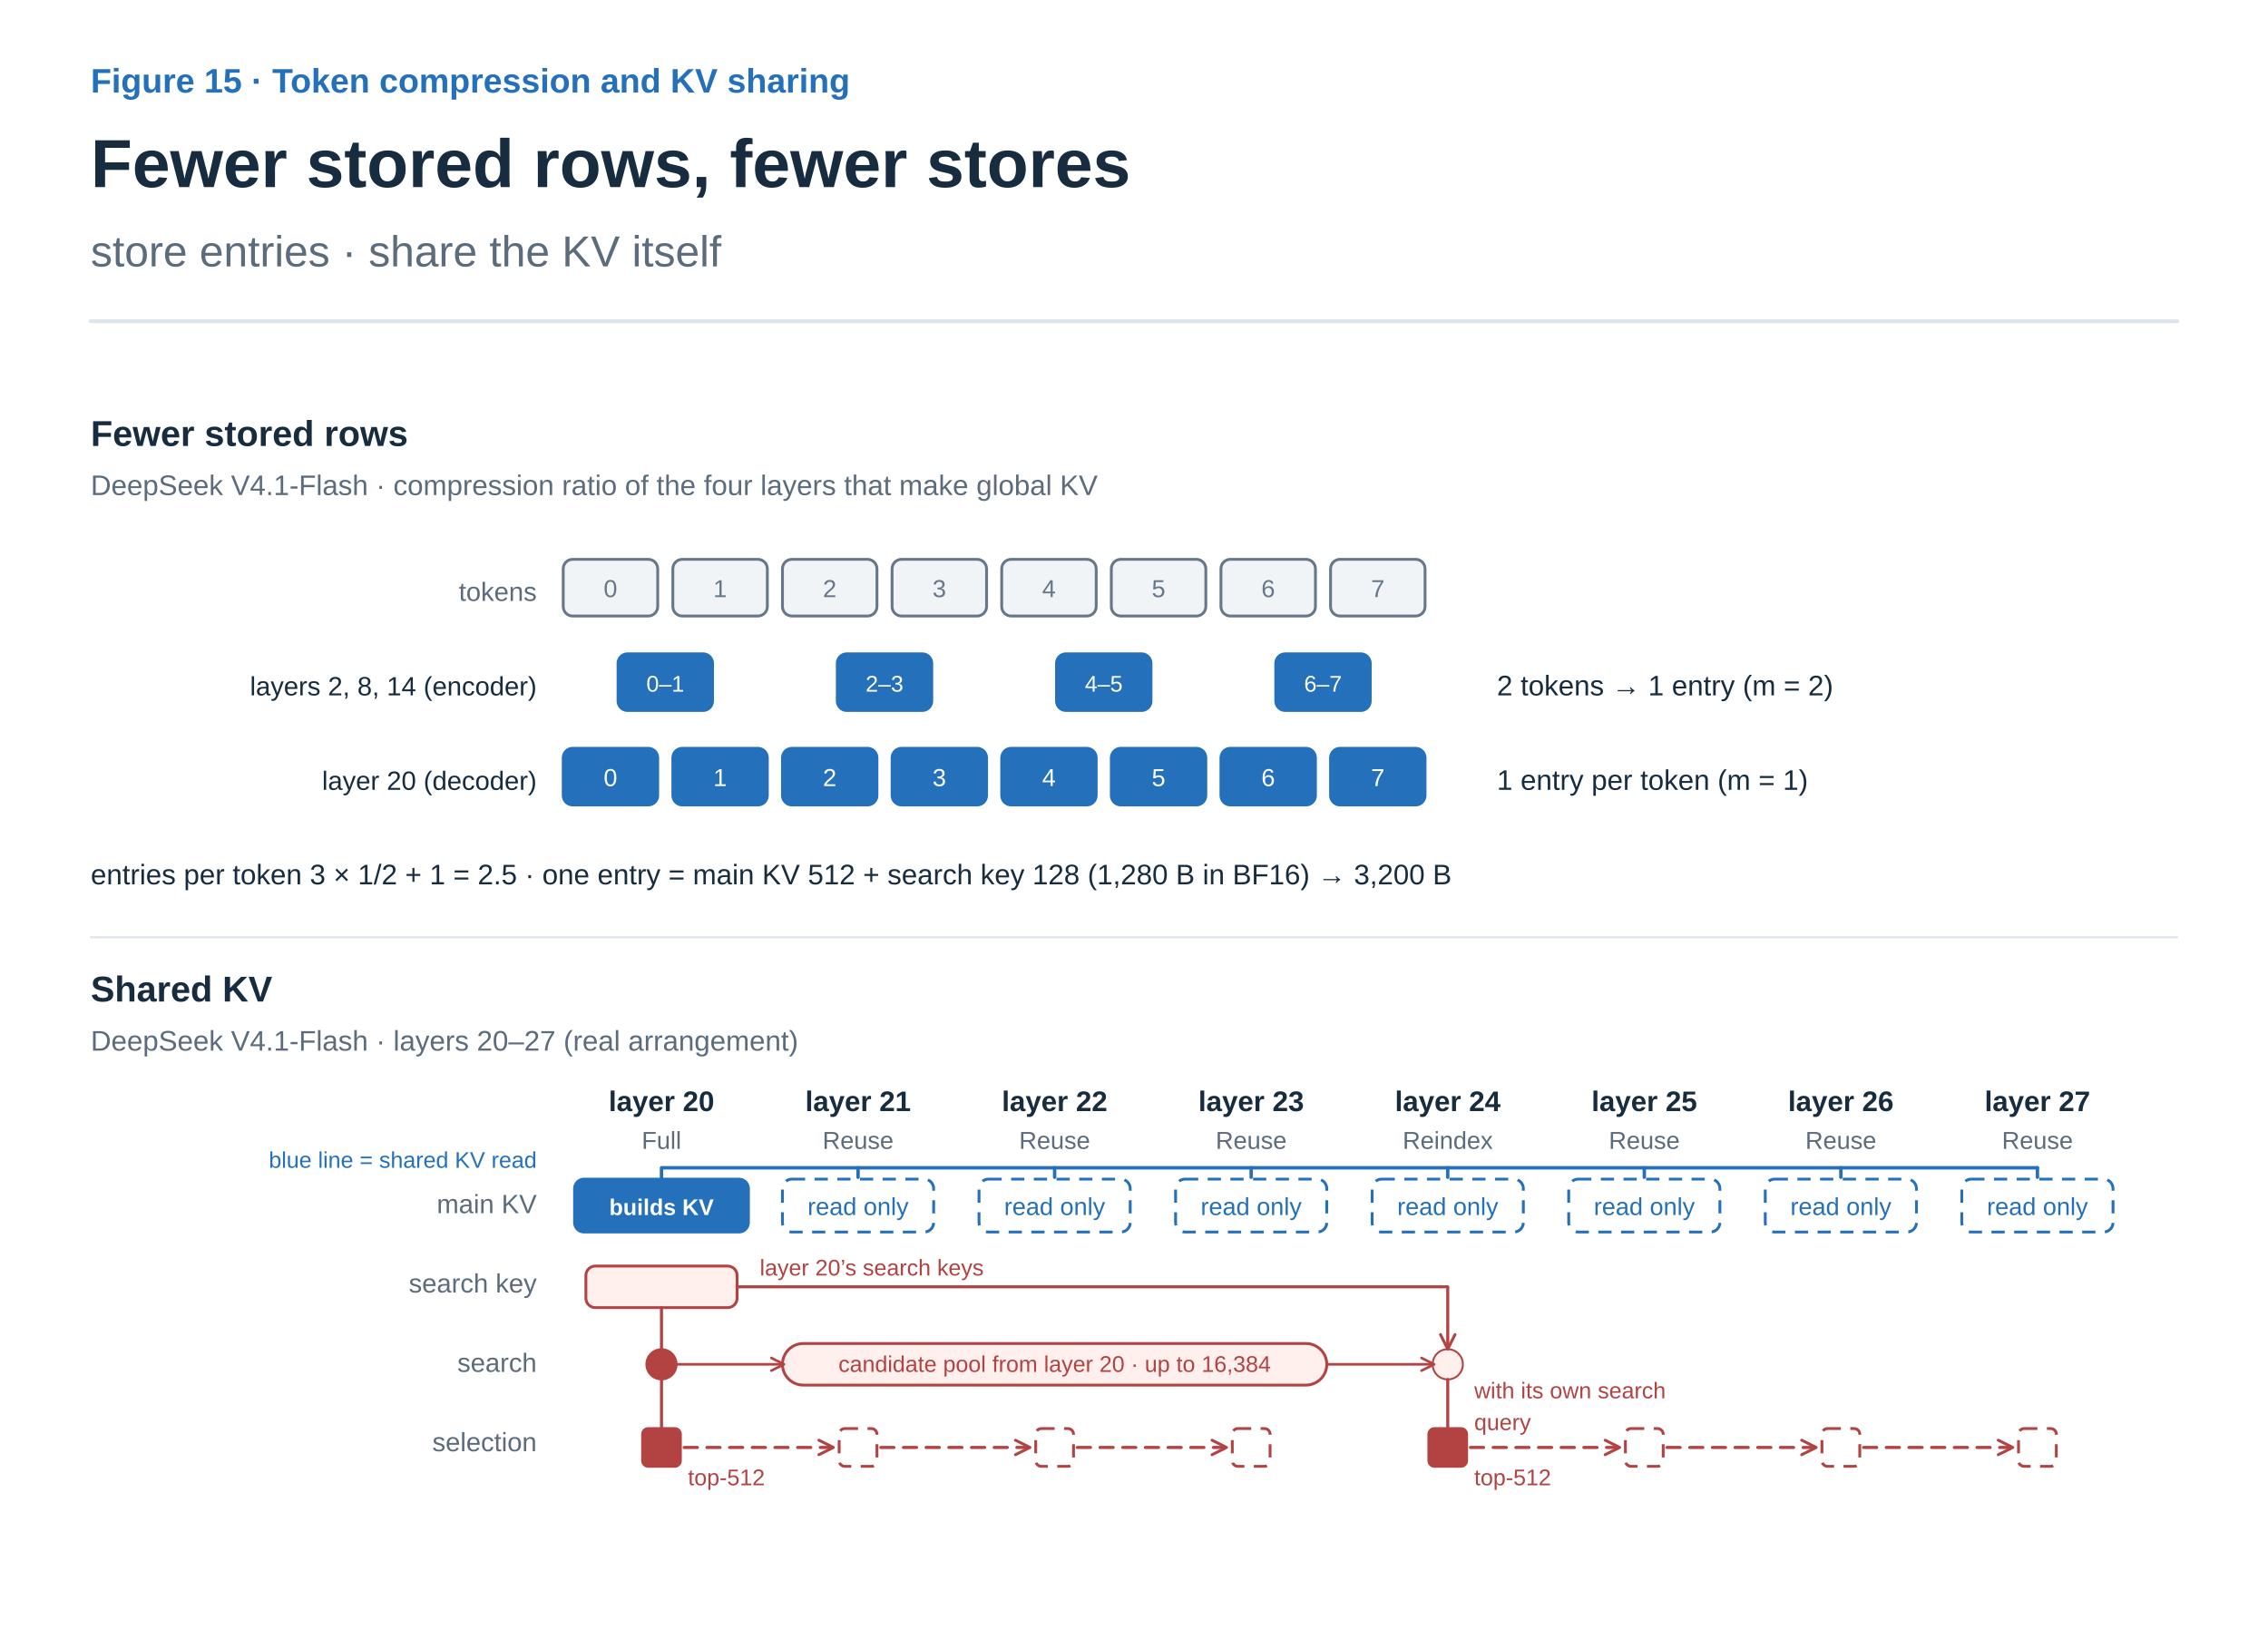
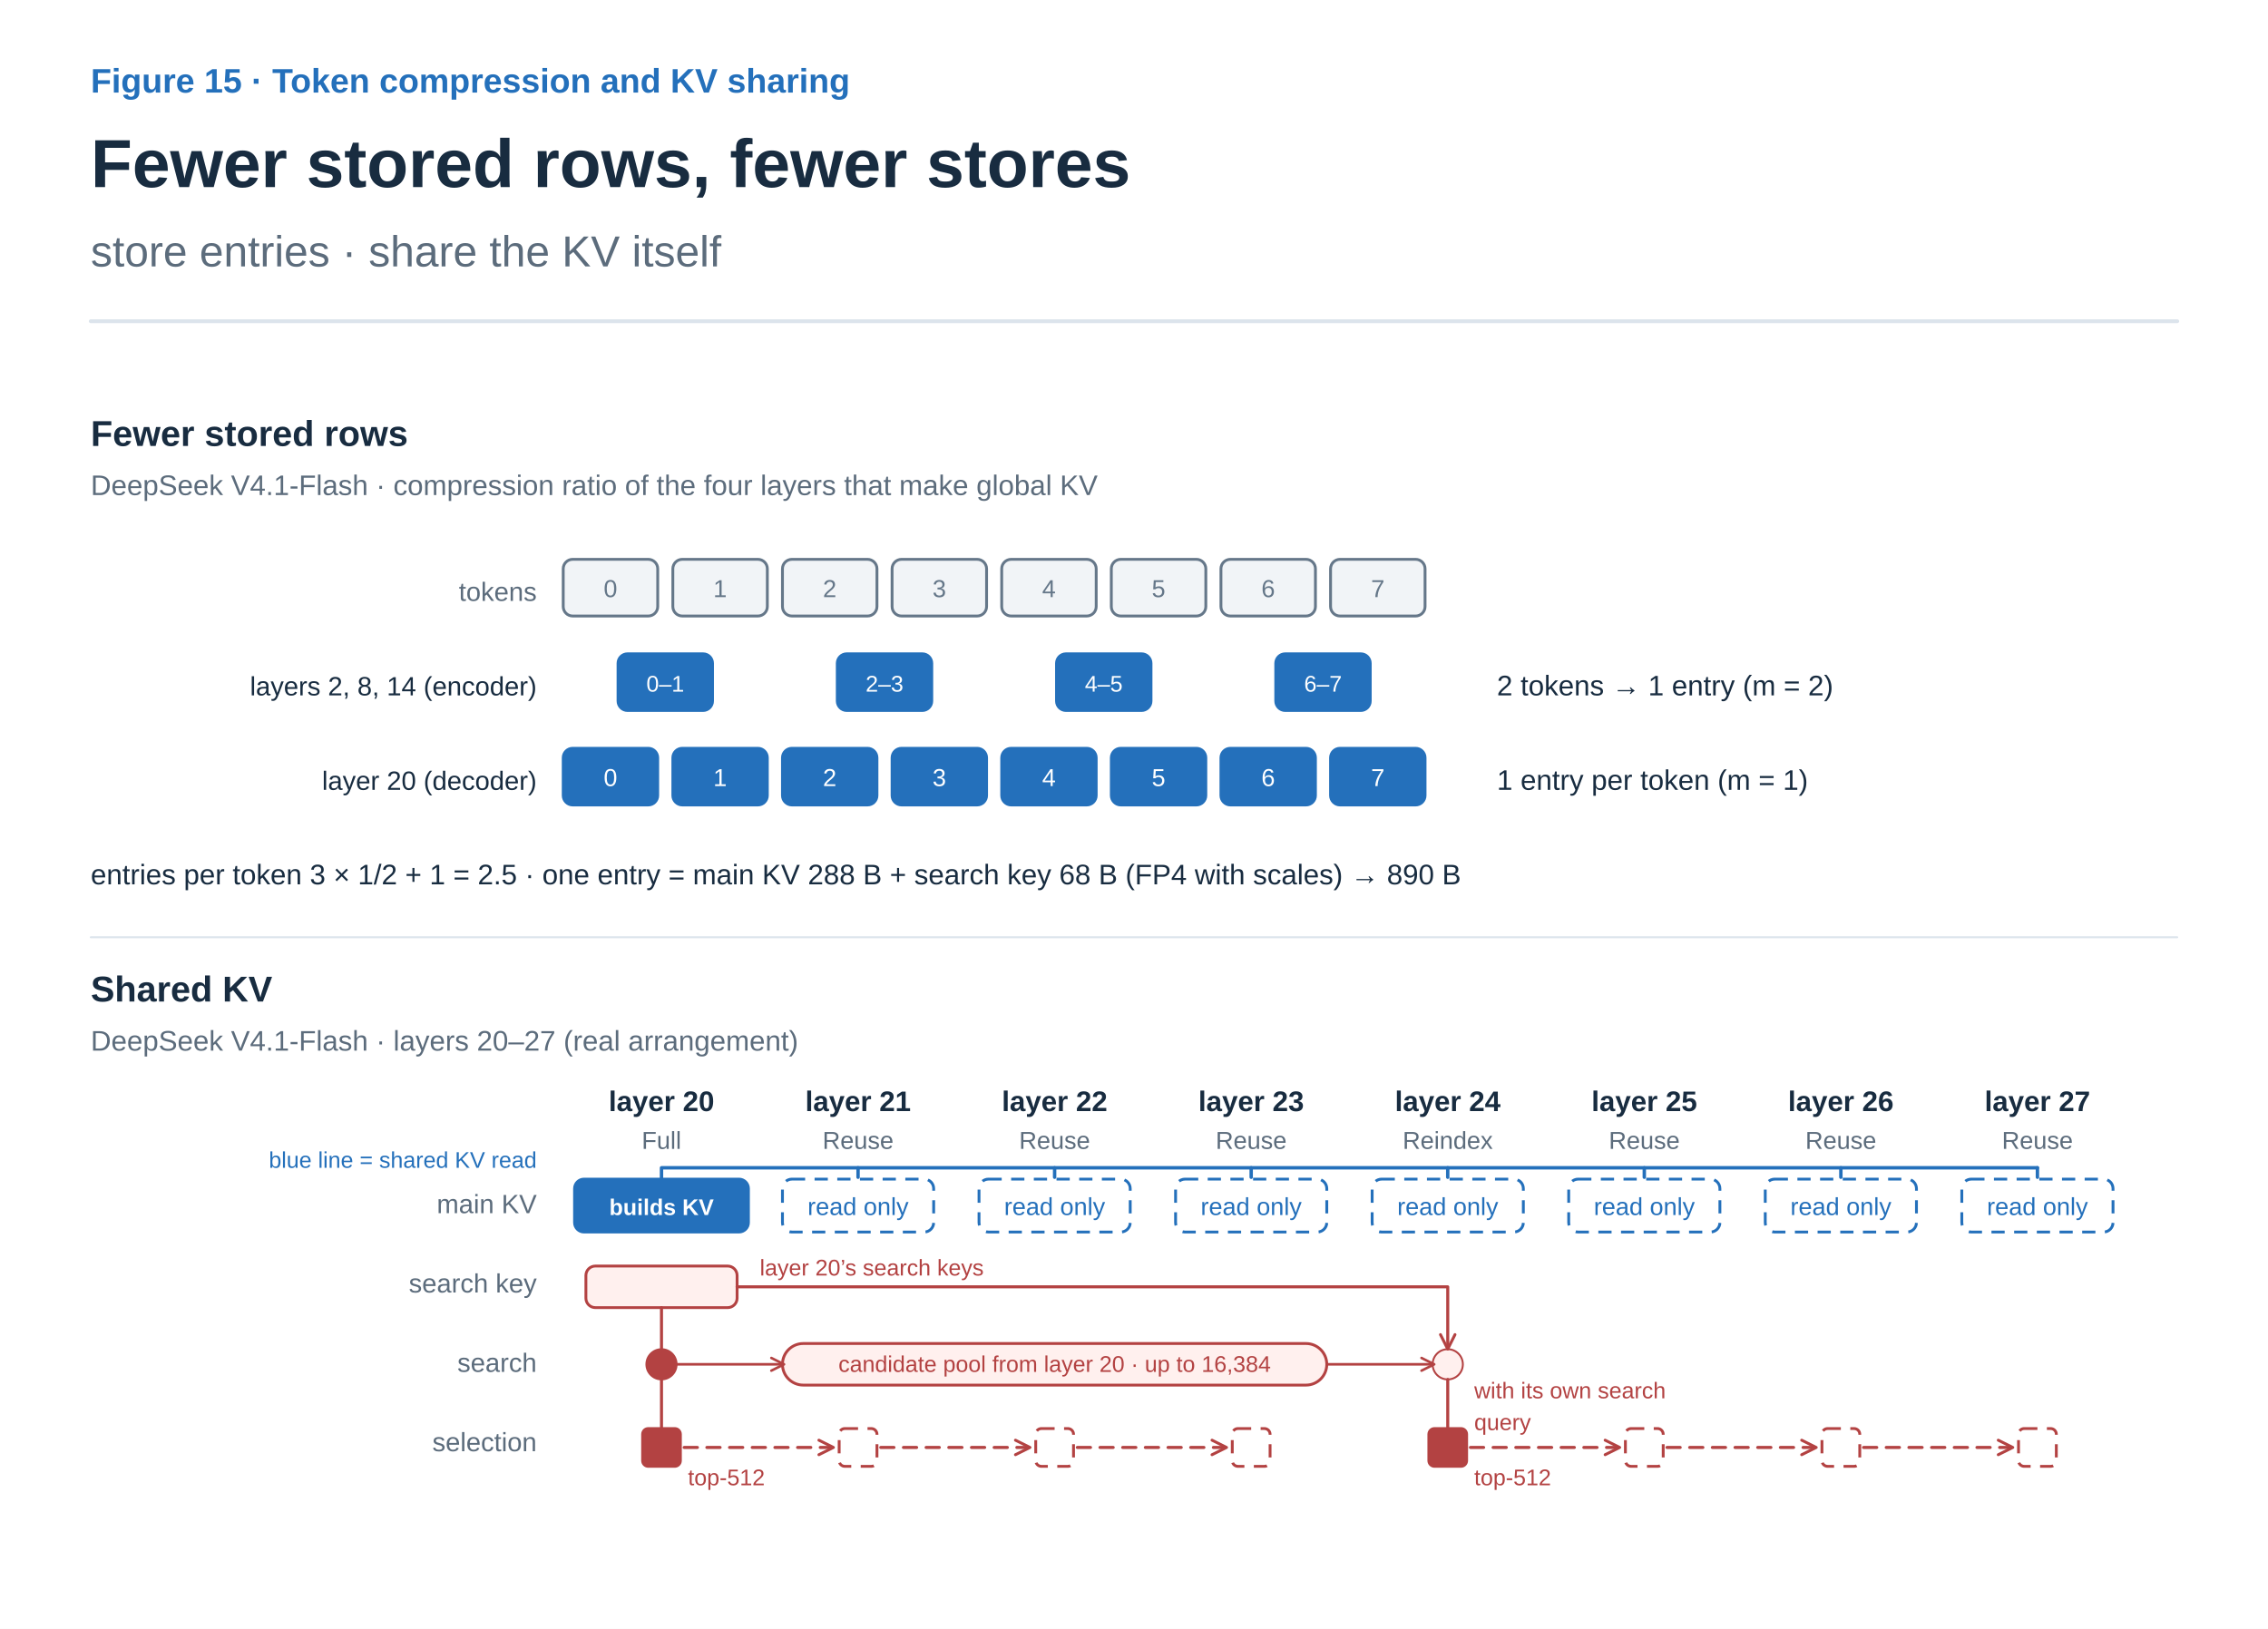
<svg xmlns="http://www.w3.org/2000/svg" width="1200" height="862" viewBox="0 0 1200 862" role="img" aria-labelledby="title desc">
  <defs>
    <marker id="arrow-ink" viewBox="0 0 10 10" refX="8" refY="5" markerWidth="6" markerHeight="6" orient="auto">
      <path d="M1 1 L9 5 L1 9" fill="none" stroke="#182C40" stroke-width="1.6" />
    </marker>
    <marker id="arrow-muted" viewBox="0 0 10 10" refX="8" refY="5" markerWidth="6" markerHeight="6" orient="auto">
      <path d="M1 1 L9 5 L1 9" fill="none" stroke="#5C6C7C" stroke-width="1.6" />
    </marker>
    <marker id="arrow-line" viewBox="0 0 10 10" refX="8" refY="5" markerWidth="6" markerHeight="6" orient="auto">
      <path d="M1 1 L9 5 L1 9" fill="none" stroke="#DCE4EC" stroke-width="1.6" />
    </marker>
    <marker id="arrow-paper" viewBox="0 0 10 10" refX="8" refY="5" markerWidth="6" markerHeight="6" orient="auto">
      <path d="M1 1 L9 5 L1 9" fill="none" stroke="#FFFFFF" stroke-width="1.6" />
    </marker>
    <marker id="arrow-blue" viewBox="0 0 10 10" refX="8" refY="5" markerWidth="6" markerHeight="6" orient="auto">
      <path d="M1 1 L9 5 L1 9" fill="none" stroke="#2470BB" stroke-width="1.6" />
    </marker>
    <marker id="arrow-teal" viewBox="0 0 10 10" refX="8" refY="5" markerWidth="6" markerHeight="6" orient="auto">
      <path d="M1 1 L9 5 L1 9" fill="none" stroke="#287D78" stroke-width="1.6" />
    </marker>
    <marker id="arrow-orange" viewBox="0 0 10 10" refX="8" refY="5" markerWidth="6" markerHeight="6" orient="auto">
      <path d="M1 1 L9 5 L1 9" fill="none" stroke="#B55B22" stroke-width="1.6" />
    </marker>
    <marker id="arrow-purple" viewBox="0 0 10 10" refX="8" refY="5" markerWidth="6" markerHeight="6" orient="auto">
      <path d="M1 1 L9 5 L1 9" fill="none" stroke="#7954A3" stroke-width="1.6" />
    </marker>
    <marker id="arrow-gray" viewBox="0 0 10 10" refX="8" refY="5" markerWidth="6" markerHeight="6" orient="auto">
      <path d="M1 1 L9 5 L1 9" fill="none" stroke="#657789" stroke-width="1.6" />
    </marker>
    <marker id="arrow-red" viewBox="0 0 10 10" refX="8" refY="5" markerWidth="6" markerHeight="6" orient="auto">
      <path d="M1 1 L9 5 L1 9" fill="none" stroke="#B34242" stroke-width="1.6" />
    </marker>
    <marker id="arrow-indigo" viewBox="0 0 10 10" refX="8" refY="5" markerWidth="6" markerHeight="6" orient="auto">
      <path d="M1 1 L9 5 L1 9" fill="none" stroke="#4C60A8" stroke-width="1.6" />
    </marker>
    <marker id="arrow-slate" viewBox="0 0 10 10" refX="8" refY="5" markerWidth="6" markerHeight="6" orient="auto">
      <path d="M1 1 L9 5 L1 9" fill="none" stroke="#8191A0" stroke-width="1.6" />
    </marker>
    <marker id="arrow-surface" viewBox="0 0 10 10" refX="8" refY="5" markerWidth="6" markerHeight="6" orient="auto">
      <path d="M1 1 L9 5 L1 9" fill="none" stroke="#F8FAFC" stroke-width="1.6" />
    </marker>
  </defs>
  <style>text{font-family:Arial,"Apple SD Gothic Neo","Noto Sans KR",sans-serif}text[font-family]{font-family:Menlo,Consolas,monospace}path{stroke-linecap:round;stroke-linejoin:round}</style>
  <rect width="100%" height="100%" fill="white" />
  <text x="48" y="49" fill="#2470BB" font-size="18" font-weight="600" text-anchor="start" data-max-width="1104">Figure 15 · Token compression and KV sharing</text>
  <text x="48" y="99" fill="#182C40" font-size="36" font-weight="700" text-anchor="start" data-max-width="1104">Fewer stored rows, fewer stores</text>
  <text x="48" y="141" fill="#5C6C7C" font-size="23" font-weight="400" text-anchor="start" data-max-width="1104">store entries · share the KV itself</text>
  <path d="M48,170 H1152" stroke="#DCE4EC" stroke-width="2" />
  <g transform="translate(48 206) scale(1)" data-panel="1">
    <g data-path="r0">
      <text x="0" y="30" fill="#182C40" font-size="19" font-weight="700" text-anchor="start" data-max-width="1104">Fewer stored rows</text>
      <text x="0" y="56" fill="#5C6C7C" font-size="15" font-weight="400" text-anchor="start" data-max-width="1104">DeepSeek V4.1-Flash · compression ratio of the four layers that make global KV</text>
      <text x="236" y="112" fill="#5C6C7C" font-size="14" font-weight="400" text-anchor="end" data-max-width="200">tokens</text>
      <rect x="250" y="90" width="50" height="30" rx="5" fill="#F1F4F7" stroke="#657789" stroke-width="1.5" />
      <text x="275" y="110" fill="#657789" font-size="13" font-weight="400" text-anchor="middle" data-max-width="50">0</text>
      <rect x="308" y="90" width="50" height="30" rx="5" fill="#F1F4F7" stroke="#657789" stroke-width="1.5" />
      <text x="333" y="110" fill="#657789" font-size="13" font-weight="400" text-anchor="middle" data-max-width="50">1</text>
      <rect x="366" y="90" width="50" height="30" rx="5" fill="#F1F4F7" stroke="#657789" stroke-width="1.5" />
      <text x="391" y="110" fill="#657789" font-size="13" font-weight="400" text-anchor="middle" data-max-width="50">2</text>
      <rect x="424" y="90" width="50" height="30" rx="5" fill="#F1F4F7" stroke="#657789" stroke-width="1.5" />
      <text x="449" y="110" fill="#657789" font-size="13" font-weight="400" text-anchor="middle" data-max-width="50">3</text>
      <rect x="482" y="90" width="50" height="30" rx="5" fill="#F1F4F7" stroke="#657789" stroke-width="1.5" />
      <text x="507" y="110" fill="#657789" font-size="13" font-weight="400" text-anchor="middle" data-max-width="50">4</text>
      <rect x="540" y="90" width="50" height="30" rx="5" fill="#F1F4F7" stroke="#657789" stroke-width="1.5" />
      <text x="565" y="110" fill="#657789" font-size="13" font-weight="400" text-anchor="middle" data-max-width="50">5</text>
      <rect x="598" y="90" width="50" height="30" rx="5" fill="#F1F4F7" stroke="#657789" stroke-width="1.5" />
      <text x="623" y="110" fill="#657789" font-size="13" font-weight="400" text-anchor="middle" data-max-width="50">6</text>
      <rect x="656" y="90" width="50" height="30" rx="5" fill="#F1F4F7" stroke="#657789" stroke-width="1.5" />
      <text x="681" y="110" fill="#657789" font-size="13" font-weight="400" text-anchor="middle" data-max-width="50">7</text>
      <text x="236" y="162" fill="#182C40" font-size="14" font-weight="400" text-anchor="end" data-max-width="240">layers 2, 8, 14 (encoder)</text>
      <rect x="279" y="140" width="50" height="30" rx="5" fill="#2470BB" stroke="#2470BB" stroke-width="1.5" />
      <text x="304" y="160" fill="#FFFFFF" font-size="12" font-weight="400" text-anchor="middle" data-max-width="50">0–1</text>
      <rect x="395" y="140" width="50" height="30" rx="5" fill="#2470BB" stroke="#2470BB" stroke-width="1.5" />
      <text x="420" y="160" fill="#FFFFFF" font-size="12" font-weight="400" text-anchor="middle" data-max-width="50">2–3</text>
      <rect x="511" y="140" width="50" height="30" rx="5" fill="#2470BB" stroke="#2470BB" stroke-width="1.5" />
      <text x="536" y="160" fill="#FFFFFF" font-size="12" font-weight="400" text-anchor="middle" data-max-width="50">4–5</text>
      <rect x="627" y="140" width="50" height="30" rx="5" fill="#2470BB" stroke="#2470BB" stroke-width="1.5" />
      <text x="652" y="160" fill="#FFFFFF" font-size="12" font-weight="400" text-anchor="middle" data-max-width="50">6–7</text>
      <text x="236" y="212" fill="#182C40" font-size="14" font-weight="400" text-anchor="end" data-max-width="240">layer 20 (decoder)</text>
      <rect x="250" y="190" width="50" height="30" rx="5" fill="#2470BB" stroke="#2470BB" stroke-width="1.5" />
      <text x="275" y="210" fill="#FFFFFF" font-size="13" font-weight="400" text-anchor="middle" data-max-width="50">0</text>
      <rect x="308" y="190" width="50" height="30" rx="5" fill="#2470BB" stroke="#2470BB" stroke-width="1.5" />
      <text x="333" y="210" fill="#FFFFFF" font-size="13" font-weight="400" text-anchor="middle" data-max-width="50">1</text>
      <rect x="366" y="190" width="50" height="30" rx="5" fill="#2470BB" stroke="#2470BB" stroke-width="1.5" />
      <text x="391" y="210" fill="#FFFFFF" font-size="13" font-weight="400" text-anchor="middle" data-max-width="50">2</text>
      <rect x="424" y="190" width="50" height="30" rx="5" fill="#2470BB" stroke="#2470BB" stroke-width="1.5" />
      <text x="449" y="210" fill="#FFFFFF" font-size="13" font-weight="400" text-anchor="middle" data-max-width="50">3</text>
      <rect x="482" y="190" width="50" height="30" rx="5" fill="#2470BB" stroke="#2470BB" stroke-width="1.5" />
      <text x="507" y="210" fill="#FFFFFF" font-size="13" font-weight="400" text-anchor="middle" data-max-width="50">4</text>
      <rect x="540" y="190" width="50" height="30" rx="5" fill="#2470BB" stroke="#2470BB" stroke-width="1.5" />
      <text x="565" y="210" fill="#FFFFFF" font-size="13" font-weight="400" text-anchor="middle" data-max-width="50">5</text>
      <rect x="598" y="190" width="50" height="30" rx="5" fill="#2470BB" stroke="#2470BB" stroke-width="1.5" />
      <text x="623" y="210" fill="#FFFFFF" font-size="13" font-weight="400" text-anchor="middle" data-max-width="50">6</text>
      <rect x="656" y="190" width="50" height="30" rx="5" fill="#2470BB" stroke="#2470BB" stroke-width="1.5" />
      <text x="681" y="210" fill="#FFFFFF" font-size="13" font-weight="400" text-anchor="middle" data-max-width="50">7</text>
      <text x="744" y="162" fill="#182C40" font-size="15" font-weight="400" text-anchor="start" data-max-width="360">2 tokens → 1 entry (m = 2)</text>
      <text x="744" y="212" fill="#182C40" font-size="15" font-weight="400" text-anchor="start" data-max-width="360">1 entry per token (m = 1)</text>
      <text x="0" y="262" fill="#182C40" font-size="15" font-weight="400" text-anchor="start" data-max-width="1104">
-         <tspan>entries per token 3 × 1/2 + 1 = 2.5 · one entry = main KV 512 + search key 128 (1,280 B in BF16) → 3,200 B</tspan>
+         <tspan>entries per token 3 × 1/2 + 1 = 2.5 · one entry = main KV 288 B + search key 68 B (FP4 with scales) → 890 B</tspan>
      </text>
    </g>
    <g data-path="r1">
      <path d="M0 290 L1104 290" stroke="#DCE4EC" stroke-width="1" fill="none" />
      <text x="0" y="324" fill="#182C40" font-size="19" font-weight="700" text-anchor="start" data-max-width="1104">Shared KV</text>
      <text x="0" y="350" fill="#5C6C7C" font-size="15" font-weight="400" text-anchor="start" data-max-width="1104">DeepSeek V4.1-Flash · layers 20–27 (real arrangement)</text>
      <text x="236" y="436" fill="#5C6C7C" font-size="14" font-weight="400" text-anchor="end" data-max-width="220">main KV</text>
      <text x="236" y="478" fill="#5C6C7C" font-size="14" font-weight="400" text-anchor="end" data-max-width="220">search key</text>
      <text x="236" y="520" fill="#5C6C7C" font-size="14" font-weight="400" text-anchor="end" data-max-width="220">search</text>
      <text x="236" y="562" fill="#5C6C7C" font-size="14" font-weight="400" text-anchor="end" data-max-width="220">selection</text>
      <text x="302" y="382" fill="#182C40" font-size="15" font-weight="700" text-anchor="middle" data-max-width="104">layer 20</text>
      <text x="302" y="402" fill="#5C6C7C" font-size="13" font-weight="400" text-anchor="middle" data-max-width="104">Full</text>
      <rect x="256" y="418" width="92" height="28" rx="5" fill="#2470BB" stroke="#2470BB" stroke-width="1.5" />
      <text x="302" y="437" fill="#FFFFFF" font-size="12" font-weight="700" text-anchor="middle" data-max-width="92">builds KV</text>
      <rect x="262" y="464" width="80" height="22" rx="5" fill="#FFF0EE" stroke="#B34242" stroke-width="1.5" />
      <circle cx="302" cy="516" r="8" fill="#B34242" stroke="#B34242" />
      <path d="M302 486 L302 508" stroke="#B34242" stroke-width="1.6" fill="none" />
      <rect x="292" y="550" width="20" height="20" rx="3" fill="#B34242" stroke="#B34242" stroke-width="1.5" />
      <path d="M302 524 L302 550" stroke="#B34242" stroke-width="1.6" fill="none" />
      <text x="406" y="382" fill="#182C40" font-size="15" font-weight="700" text-anchor="middle" data-max-width="104">layer 21</text>
      <text x="406" y="402" fill="#5C6C7C" font-size="13" font-weight="400" text-anchor="middle" data-max-width="104">Reuse</text>
      <rect x="366" y="418" width="80" height="28" rx="5" fill="#FFFFFF" stroke="#2470BB" stroke-width="1.5" stroke-dasharray="7 5" />
      <text x="406" y="437" fill="#2470BB" font-size="13" font-weight="400" text-anchor="middle" data-max-width="80">read only</text>
      <rect x="396" y="550" width="20" height="20" rx="3" fill="#FFFFFF" stroke="#B34242" stroke-width="1.5" stroke-dasharray="7 5" />
      <path d="M314 560 L392 560" stroke="#B34242" stroke-width="1.6" fill="none" stroke-dasharray="7 5" marker-end="url(#arrow-red)" />
      <text x="510" y="382" fill="#182C40" font-size="15" font-weight="700" text-anchor="middle" data-max-width="104">layer 22</text>
      <text x="510" y="402" fill="#5C6C7C" font-size="13" font-weight="400" text-anchor="middle" data-max-width="104">Reuse</text>
      <rect x="470" y="418" width="80" height="28" rx="5" fill="#FFFFFF" stroke="#2470BB" stroke-width="1.5" stroke-dasharray="7 5" />
      <text x="510" y="437" fill="#2470BB" font-size="13" font-weight="400" text-anchor="middle" data-max-width="80">read only</text>
      <rect x="500" y="550" width="20" height="20" rx="3" fill="#FFFFFF" stroke="#B34242" stroke-width="1.5" stroke-dasharray="7 5" />
      <path d="M418 560 L496 560" stroke="#B34242" stroke-width="1.6" fill="none" stroke-dasharray="7 5" marker-end="url(#arrow-red)" />
      <text x="614" y="382" fill="#182C40" font-size="15" font-weight="700" text-anchor="middle" data-max-width="104">layer 23</text>
      <text x="614" y="402" fill="#5C6C7C" font-size="13" font-weight="400" text-anchor="middle" data-max-width="104">Reuse</text>
      <rect x="574" y="418" width="80" height="28" rx="5" fill="#FFFFFF" stroke="#2470BB" stroke-width="1.5" stroke-dasharray="7 5" />
      <text x="614" y="437" fill="#2470BB" font-size="13" font-weight="400" text-anchor="middle" data-max-width="80">read only</text>
      <rect x="604" y="550" width="20" height="20" rx="3" fill="#FFFFFF" stroke="#B34242" stroke-width="1.5" stroke-dasharray="7 5" />
      <path d="M522 560 L600 560" stroke="#B34242" stroke-width="1.6" fill="none" stroke-dasharray="7 5" marker-end="url(#arrow-red)" />
      <text x="718" y="382" fill="#182C40" font-size="15" font-weight="700" text-anchor="middle" data-max-width="104">layer 24</text>
      <text x="718" y="402" fill="#5C6C7C" font-size="13" font-weight="400" text-anchor="middle" data-max-width="104">Reindex</text>
      <rect x="678" y="418" width="80" height="28" rx="5" fill="#FFFFFF" stroke="#2470BB" stroke-width="1.5" stroke-dasharray="7 5" />
      <text x="718" y="437" fill="#2470BB" font-size="13" font-weight="400" text-anchor="middle" data-max-width="80">read only</text>
      <circle cx="718" cy="516" r="8" fill="#FFF0EE" stroke="#B34242" />
      <rect x="708" y="550" width="20" height="20" rx="3" fill="#B34242" stroke="#B34242" stroke-width="1.5" />
      <path d="M718 524 L718 550" stroke="#B34242" stroke-width="1.6" fill="none" />
      <text x="822" y="382" fill="#182C40" font-size="15" font-weight="700" text-anchor="middle" data-max-width="104">layer 25</text>
      <text x="822" y="402" fill="#5C6C7C" font-size="13" font-weight="400" text-anchor="middle" data-max-width="104">Reuse</text>
      <rect x="782" y="418" width="80" height="28" rx="5" fill="#FFFFFF" stroke="#2470BB" stroke-width="1.5" stroke-dasharray="7 5" />
      <text x="822" y="437" fill="#2470BB" font-size="13" font-weight="400" text-anchor="middle" data-max-width="80">read only</text>
      <rect x="812" y="550" width="20" height="20" rx="3" fill="#FFFFFF" stroke="#B34242" stroke-width="1.5" stroke-dasharray="7 5" />
      <path d="M730 560 L808 560" stroke="#B34242" stroke-width="1.6" fill="none" stroke-dasharray="7 5" marker-end="url(#arrow-red)" />
      <text x="926" y="382" fill="#182C40" font-size="15" font-weight="700" text-anchor="middle" data-max-width="104">layer 26</text>
      <text x="926" y="402" fill="#5C6C7C" font-size="13" font-weight="400" text-anchor="middle" data-max-width="104">Reuse</text>
      <rect x="886" y="418" width="80" height="28" rx="5" fill="#FFFFFF" stroke="#2470BB" stroke-width="1.5" stroke-dasharray="7 5" />
      <text x="926" y="437" fill="#2470BB" font-size="13" font-weight="400" text-anchor="middle" data-max-width="80">read only</text>
      <rect x="916" y="550" width="20" height="20" rx="3" fill="#FFFFFF" stroke="#B34242" stroke-width="1.5" stroke-dasharray="7 5" />
      <path d="M834 560 L912 560" stroke="#B34242" stroke-width="1.6" fill="none" stroke-dasharray="7 5" marker-end="url(#arrow-red)" />
      <text x="1030" y="382" fill="#182C40" font-size="15" font-weight="700" text-anchor="middle" data-max-width="104">layer 27</text>
      <text x="1030" y="402" fill="#5C6C7C" font-size="13" font-weight="400" text-anchor="middle" data-max-width="104">Reuse</text>
      <rect x="990" y="418" width="80" height="28" rx="5" fill="#FFFFFF" stroke="#2470BB" stroke-width="1.5" stroke-dasharray="7 5" />
      <text x="1030" y="437" fill="#2470BB" font-size="13" font-weight="400" text-anchor="middle" data-max-width="80">read only</text>
      <rect x="1020" y="550" width="20" height="20" rx="3" fill="#FFFFFF" stroke="#B34242" stroke-width="1.5" stroke-dasharray="7 5" />
      <path d="M938 560 L1016 560" stroke="#B34242" stroke-width="1.6" fill="none" stroke-dasharray="7 5" marker-end="url(#arrow-red)" />
      <path d="M302 418 L302 412 L1030 412" stroke="#2470BB" stroke-width="1.8" fill="none" />
      <path d="M406 412 L406 417" stroke="#2470BB" stroke-width="1.8" fill="none" />
      <path d="M510 412 L510 417" stroke="#2470BB" stroke-width="1.8" fill="none" />
      <path d="M614 412 L614 417" stroke="#2470BB" stroke-width="1.8" fill="none" />
      <path d="M718 412 L718 417" stroke="#2470BB" stroke-width="1.8" fill="none" />
      <path d="M822 412 L822 417" stroke="#2470BB" stroke-width="1.8" fill="none" />
      <path d="M926 412 L926 417" stroke="#2470BB" stroke-width="1.8" fill="none" />
      <path d="M1030 412 L1030 417" stroke="#2470BB" stroke-width="1.8" fill="none" />
      <text x="236" y="412" fill="#2470BB" font-size="12" font-weight="400" text-anchor="end" data-max-width="200">blue line = shared KV read</text>
      <path d="M342 475 L718 475 L718 507" stroke="#B34242" stroke-width="1.6" fill="none" marker-end="url(#arrow-red)" />
      <text x="354" y="469" fill="#B34242" font-size="12" font-weight="400" text-anchor="start" data-max-width="200">layer 20’s search keys</text>
      <text x="732" y="534" fill="#B34242" font-size="12" font-weight="400" text-anchor="start" data-max-width="150">with its own search</text>
      <text x="732" y="550.8" fill="#B34242" font-size="12" font-weight="400" text-anchor="start" data-max-width="150">query</text>
      <rect x="366" y="505" width="288" height="22" rx="11" fill="#FFF0EE" stroke="#B34242" stroke-width="1.5" />
      <text x="510" y="520" fill="#B34242" font-size="12" font-weight="400" text-anchor="middle" data-max-width="288">candidate pool from layer 20 · up to 16,384</text>
      <path d="M310 516 L366 516" stroke="#B34242" stroke-width="1.4" fill="none" marker-end="url(#arrow-red)" />
      <path d="M654 516 L710 516" stroke="#B34242" stroke-width="1.4" fill="none" marker-end="url(#arrow-red)" />
      <text x="316" y="580" fill="#B34242" font-size="12" font-weight="400" text-anchor="start" data-max-width="80">top-512</text>
      <text x="732" y="580" fill="#B34242" font-size="12" font-weight="400" text-anchor="start" data-max-width="80">top-512</text>
    </g>
  </g>
</svg>
